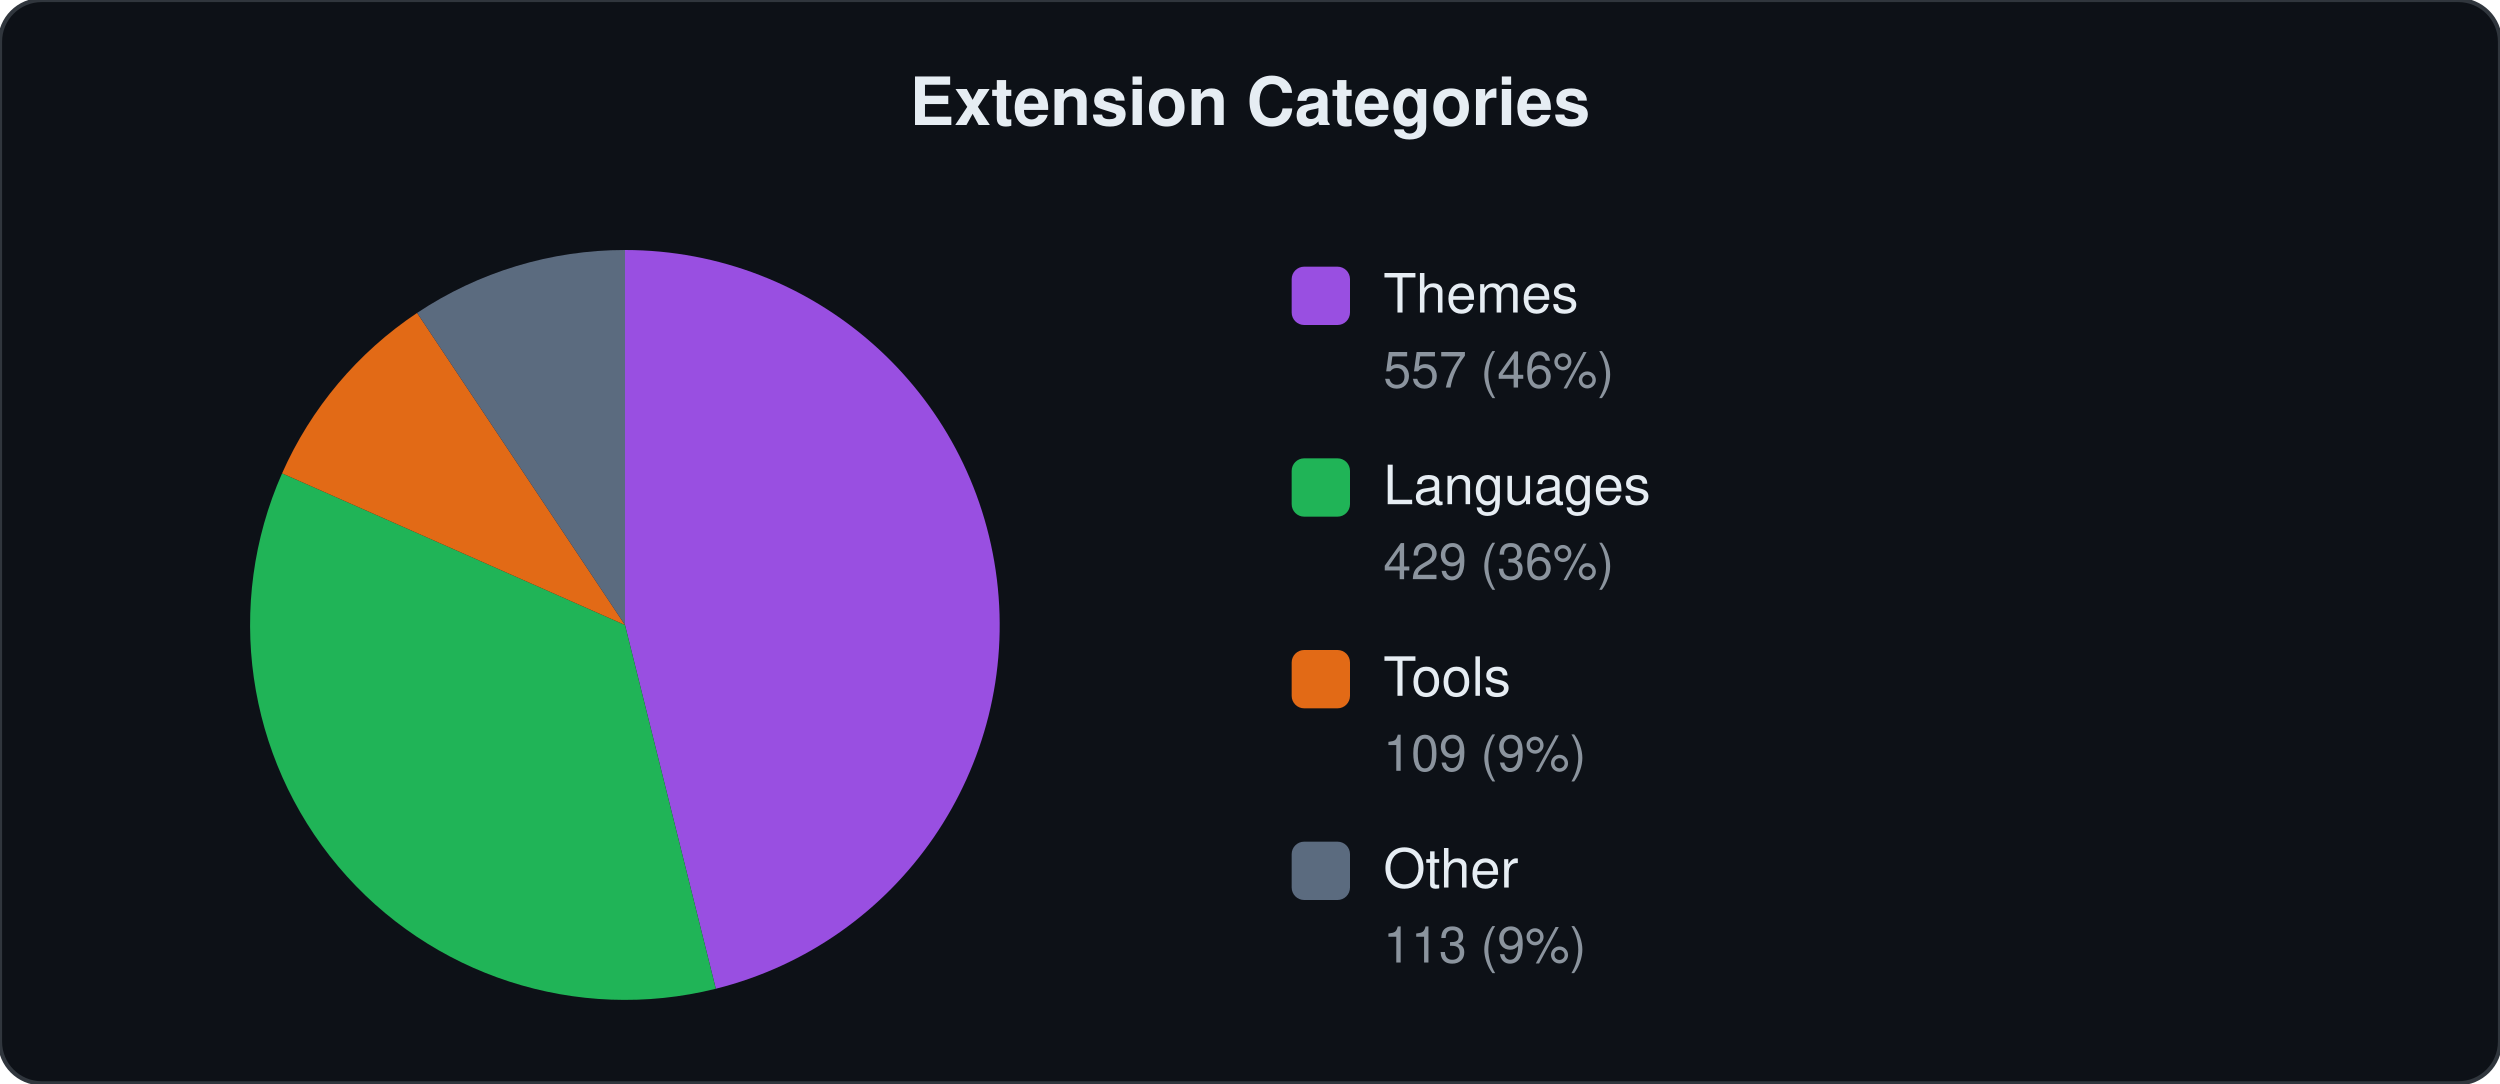
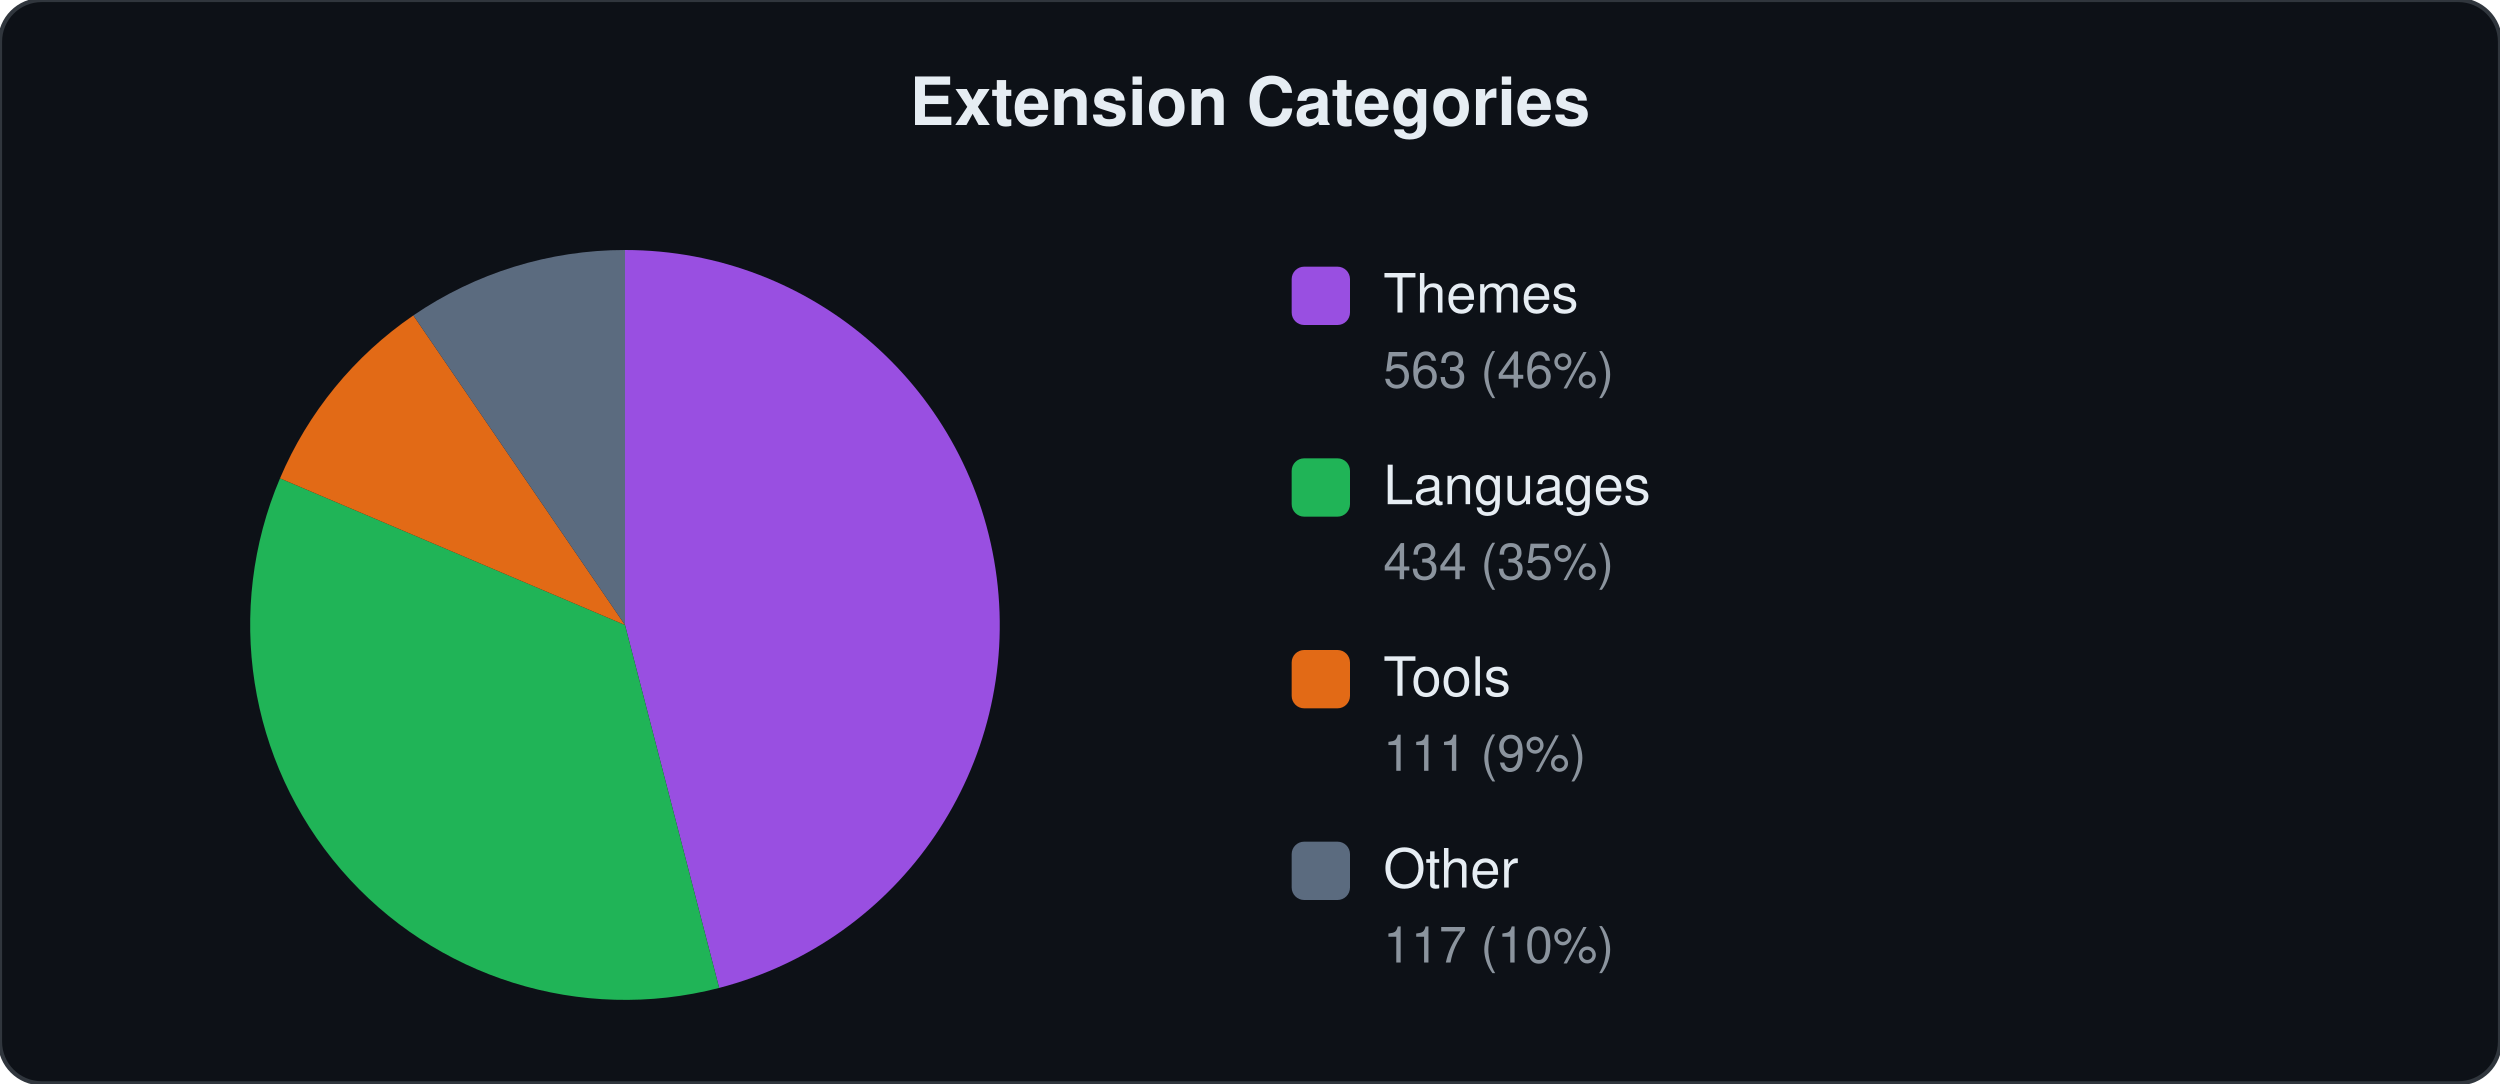
<svg xmlns="http://www.w3.org/2000/svg" viewBox="0 0 600 260" width="600" height="260">
  <style>text{font-family:-apple-system,BlinkMacSystemFont,"Segoe UI",Helvetica,Arial,sans-serif;fill:#e6edf3}.label{font-size:13px}.count{font-size:12px;fill:#8b949e}.title{font-size:16px;font-weight:600}</style>
  <rect width="600" height="260" rx="10" fill="#0d1117" stroke="#30363d" stroke-width="1" />
  <text x="300" y="30" text-anchor="middle" class="title">Extension Categories</text>
-   <path d="M150.0,150.0 L150.0,60.0 A90,90 0 0,1 171.8,237.3 Z" fill="#a855f7" opacity="0.9" />
-   <path d="M150.0,150.0 L171.8,237.3 A90,90 0 0,1 67.7,113.6 Z" fill="#22c55e" opacity="0.9" />
-   <path d="M150.0,150.0 L67.7,113.6 A90,90 0 0,1 100.1,75.1 Z" fill="#f97316" opacity="0.9" />
-   <path d="M150.0,150.0 L100.1,75.1 A90,90 0 0,1 150.0,60.0 Z" fill="#64748b" opacity="0.9" />
+   <path d="M150.0,150.0 L150.0,60.0 A90,90 0 0,1 172.6,237.1 Z" fill="#a855f7" opacity="0.9" />
+   <path d="M150.0,150.0 L172.6,237.1 A90,90 0 0,1 67.2,114.8 Z" fill="#22c55e" opacity="0.9" />
+   <path d="M150.0,150.0 L67.2,114.8 A90,90 0 0,1 99.2,75.7 Z" fill="#f97316" opacity="0.9" />
+   <path d="M150.0,150.0 L99.2,75.7 A90,90 0 0,1 150.0,60.0 Z" fill="#64748b" opacity="0.9" />
  <rect x="310" y="64" width="14" height="14" rx="3" fill="#a855f7" opacity="0.9" />
  <text x="332" y="75" class="label">Themes</text>
-   <text x="332" y="93" class="count">557 (46%)</text>
+   <text x="332" y="93" class="count">563 (46%)</text>
  <rect x="310" y="110" width="14" height="14" rx="3" fill="#22c55e" opacity="0.9" />
  <text x="332" y="121" class="label">Languages</text>
-   <text x="332" y="139" class="count">429 (36%)</text>
+   <text x="332" y="139" class="count">434 (35%)</text>
  <rect x="310" y="156" width="14" height="14" rx="3" fill="#f97316" opacity="0.9" />
  <text x="332" y="167" class="label">Tools</text>
-   <text x="332" y="185" class="count">109 (9%)</text>
+   <text x="332" y="185" class="count">111 (9%)</text>
  <rect x="310" y="202" width="14" height="14" rx="3" fill="#64748b" opacity="0.9" />
  <text x="332" y="213" class="label">Other</text>
-   <text x="332" y="231" class="count">113 (9%)</text>
+   <text x="332" y="231" class="count">117 (10%)</text>
</svg>
